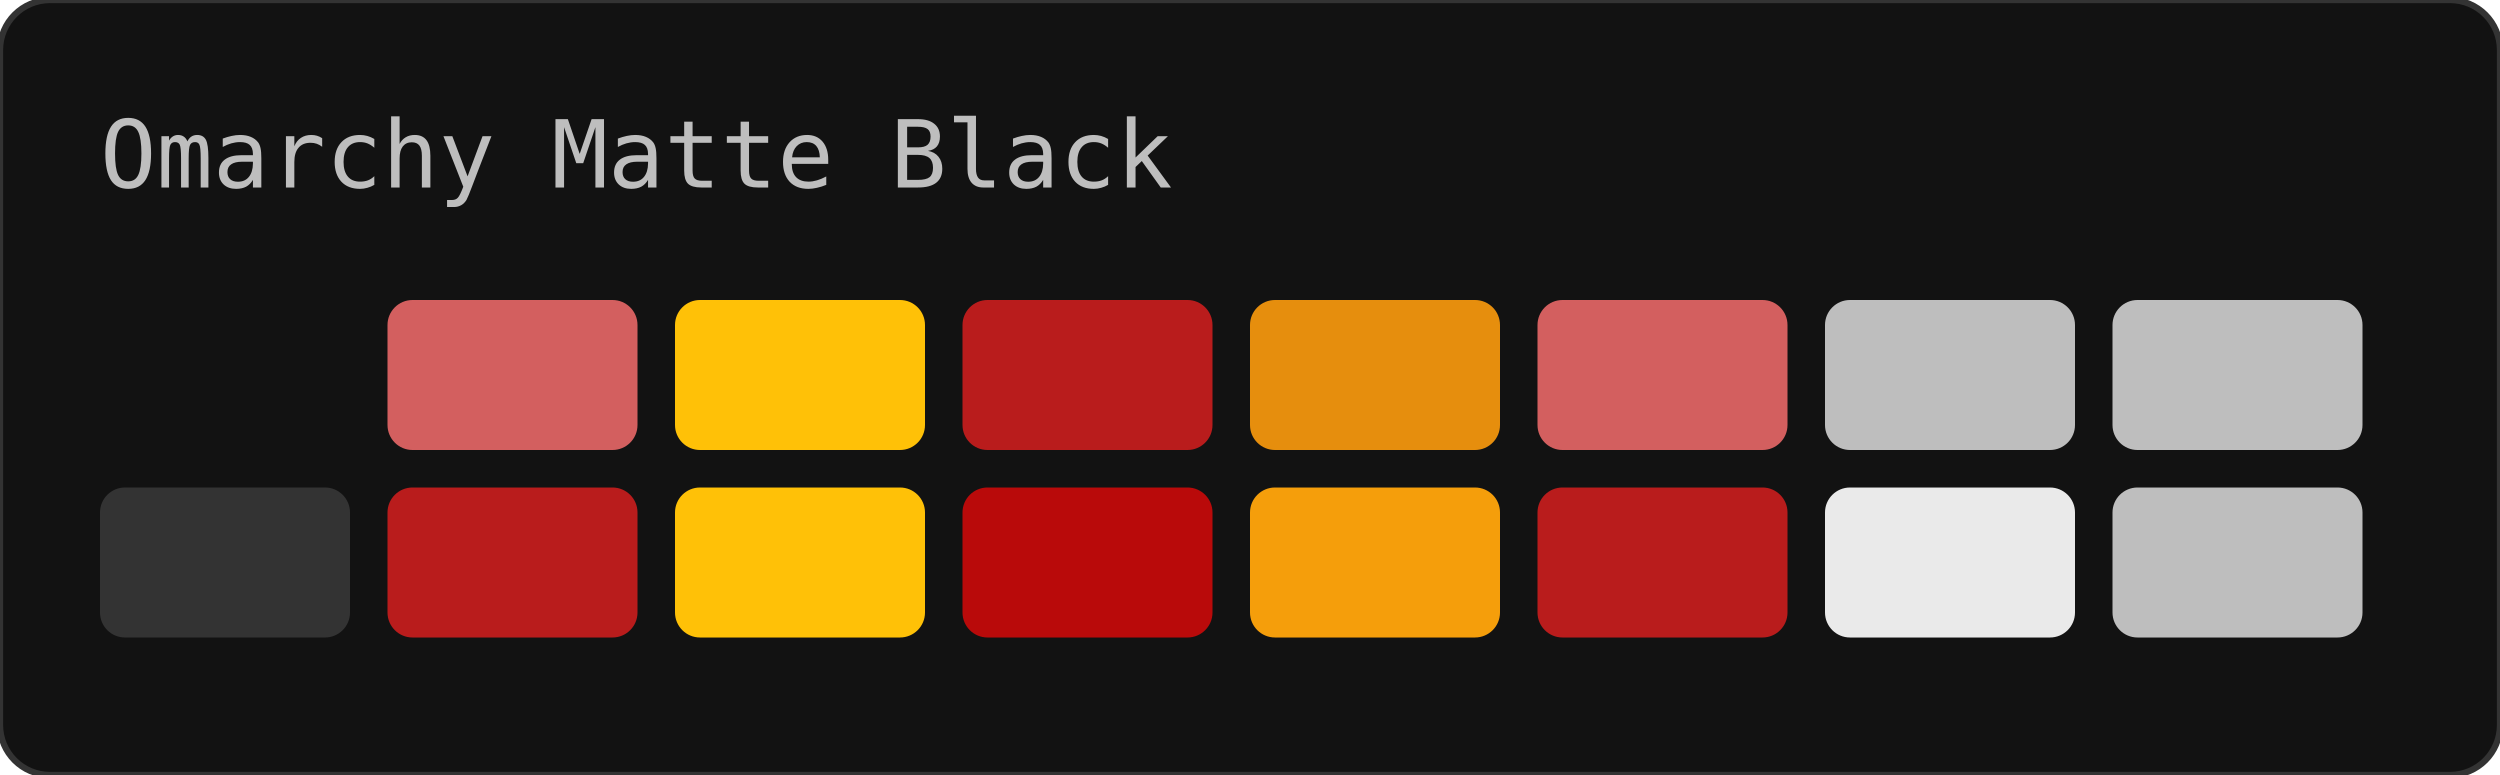
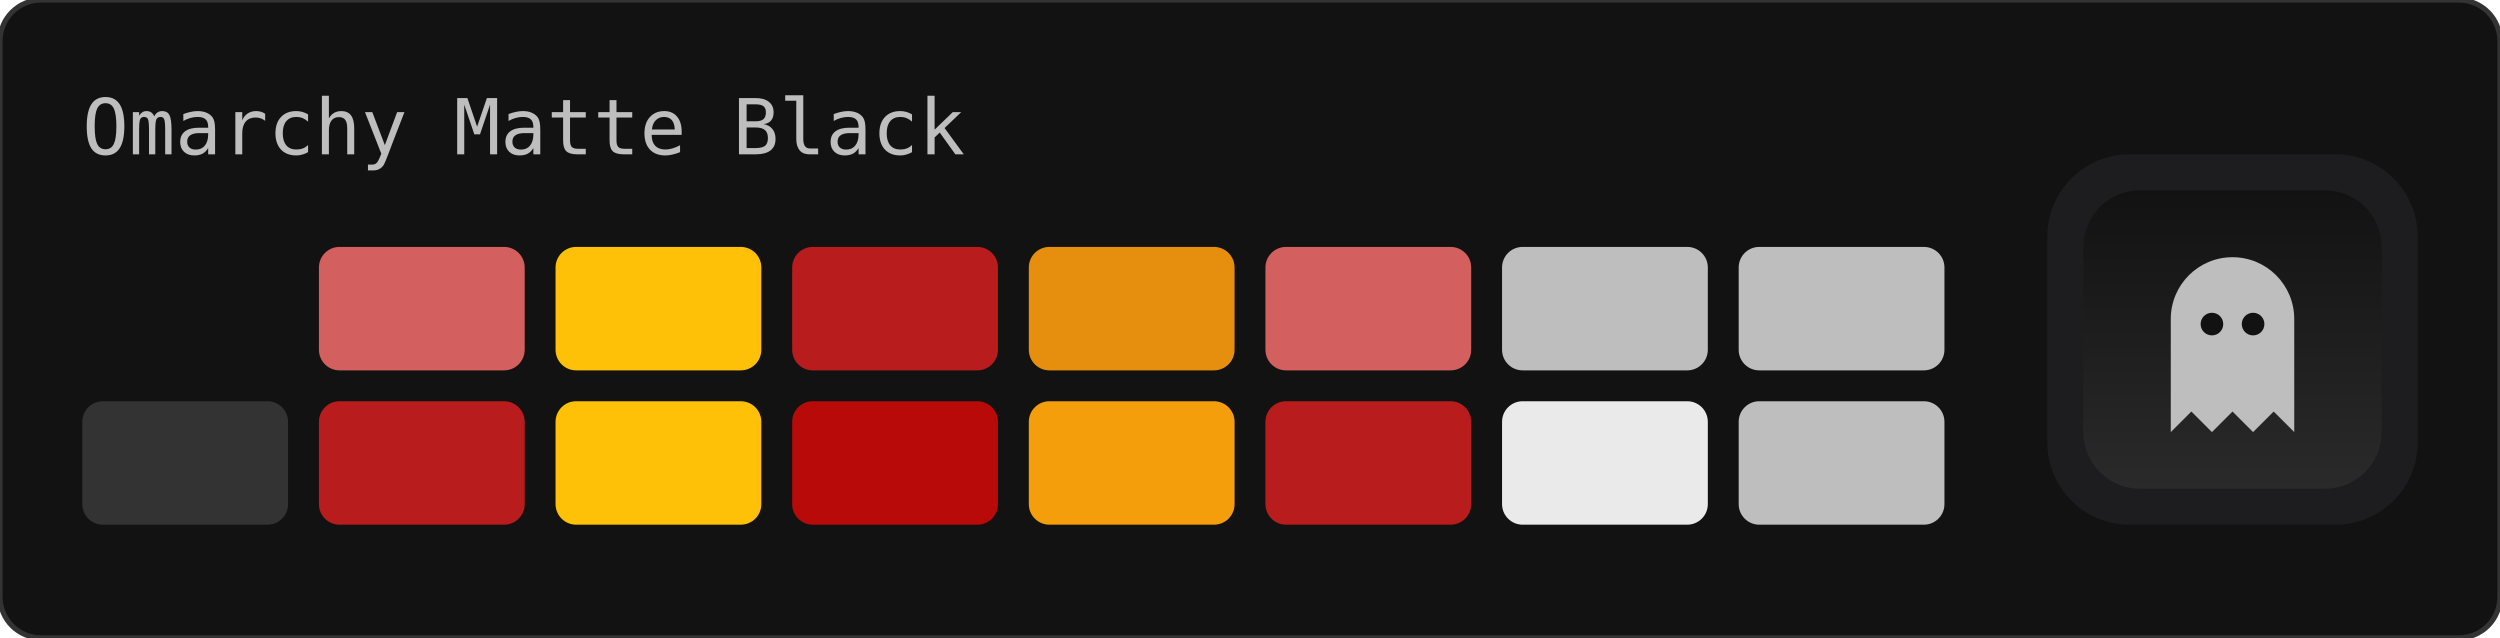
- <svg xmlns="http://www.w3.org/2000/svg" width="400" height="124" viewBox="0 0 400 124">
-   <rect width="400" height="124" rx="8" fill="#121212" stroke="#333333" />
+ <svg xmlns="http://www.w3.org/2000/svg" width="486" height="124" viewBox="0 0 486 124">
+   <rect width="486" height="124" rx="8" fill="#121212" stroke="#333333" />
  <text x="16" y="30" fill="#bebebe" font-family="ui-monospace,Menlo,monospace" font-size="15">Omarchy Matte Black</text>
  <rect x="16" y="48" width="40" height="24" rx="4" fill="#121212" />
  <rect x="62" y="48" width="40" height="24" rx="4" fill="#D35F5F" />
  <rect x="108" y="48" width="40" height="24" rx="4" fill="#FFC107" />
  <rect x="154" y="48" width="40" height="24" rx="4" fill="#b91c1c" />
  <rect x="200" y="48" width="40" height="24" rx="4" fill="#e68e0d" />
  <rect x="246" y="48" width="40" height="24" rx="4" fill="#D35F5F" />
  <rect x="292" y="48" width="40" height="24" rx="4" fill="#bebebe" />
  <rect x="338" y="48" width="40" height="24" rx="4" fill="#bebebe" />
  <rect x="16" y="78" width="40" height="24" rx="4" fill="#333333" />
  <rect x="62" y="78" width="40" height="24" rx="4" fill="#B91C1C" />
  <rect x="108" y="78" width="40" height="24" rx="4" fill="#FFC107" />
  <rect x="154" y="78" width="40" height="24" rx="4" fill="#b90a0a" />
  <rect x="200" y="78" width="40" height="24" rx="4" fill="#f59e0b" />
  <rect x="246" y="78" width="40" height="24" rx="4" fill="#B91C1C" />
  <rect x="292" y="78" width="40" height="24" rx="4" fill="#eaeaea" />
  <rect x="338" y="78" width="40" height="24" rx="4" fill="#bebebe" />
+   <defs>
+     <linearGradient id="screen" x1="0" y1="0" x2="0" y2="1">
+       <stop offset="0" stop-color="#121212" />
+       <stop offset="1" stop-color="#2a2a2a" />
+     </linearGradient>
+   </defs>
+   <rect x="398" y="30" width="72" height="72" rx="16" fill="#1d1d1f" />
+   <rect x="405" y="37" width="58" height="58" rx="11" fill="url(#screen)" />
+   <path d="M422 84 V62 a12 12 0 0 1 24 0 V84 l-4-4 -4 4 -4-4 -4 4 -4-4 z" fill="#bebebe" />
+   <circle cx="430" cy="63" r="2.2" fill="#121212" />
+   <circle cx="438" cy="63" r="2.2" fill="#121212" />
</svg>
